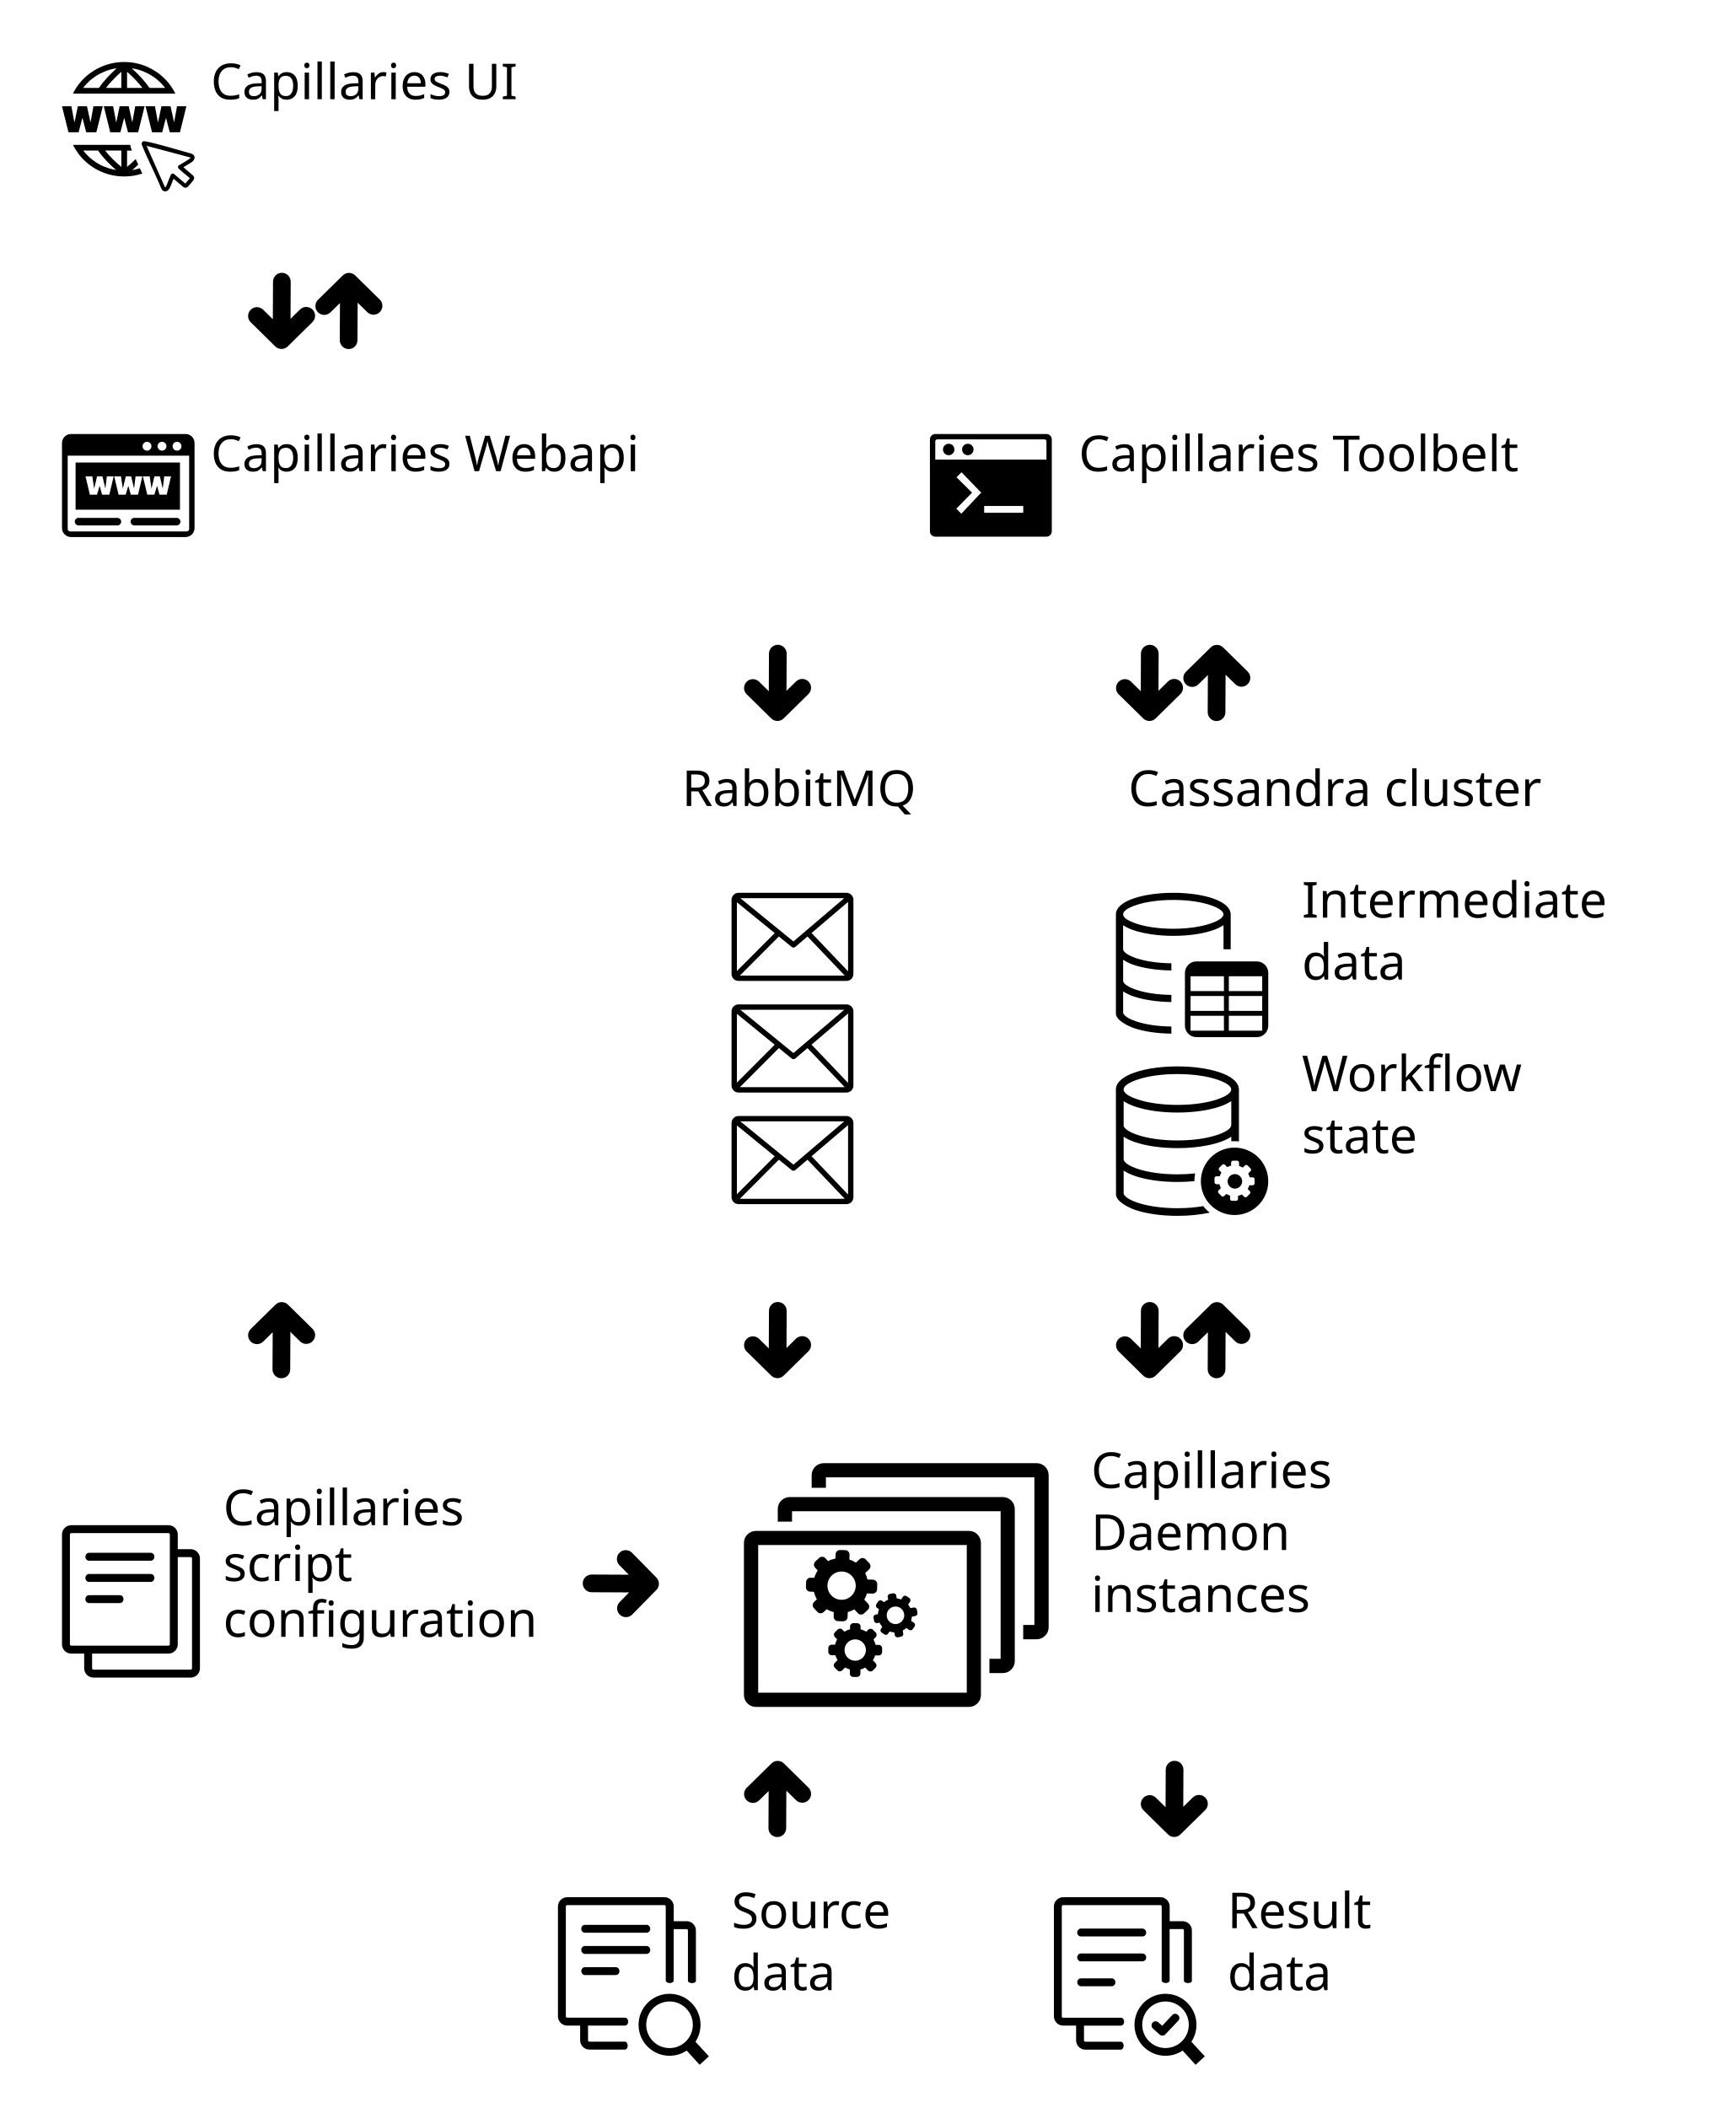
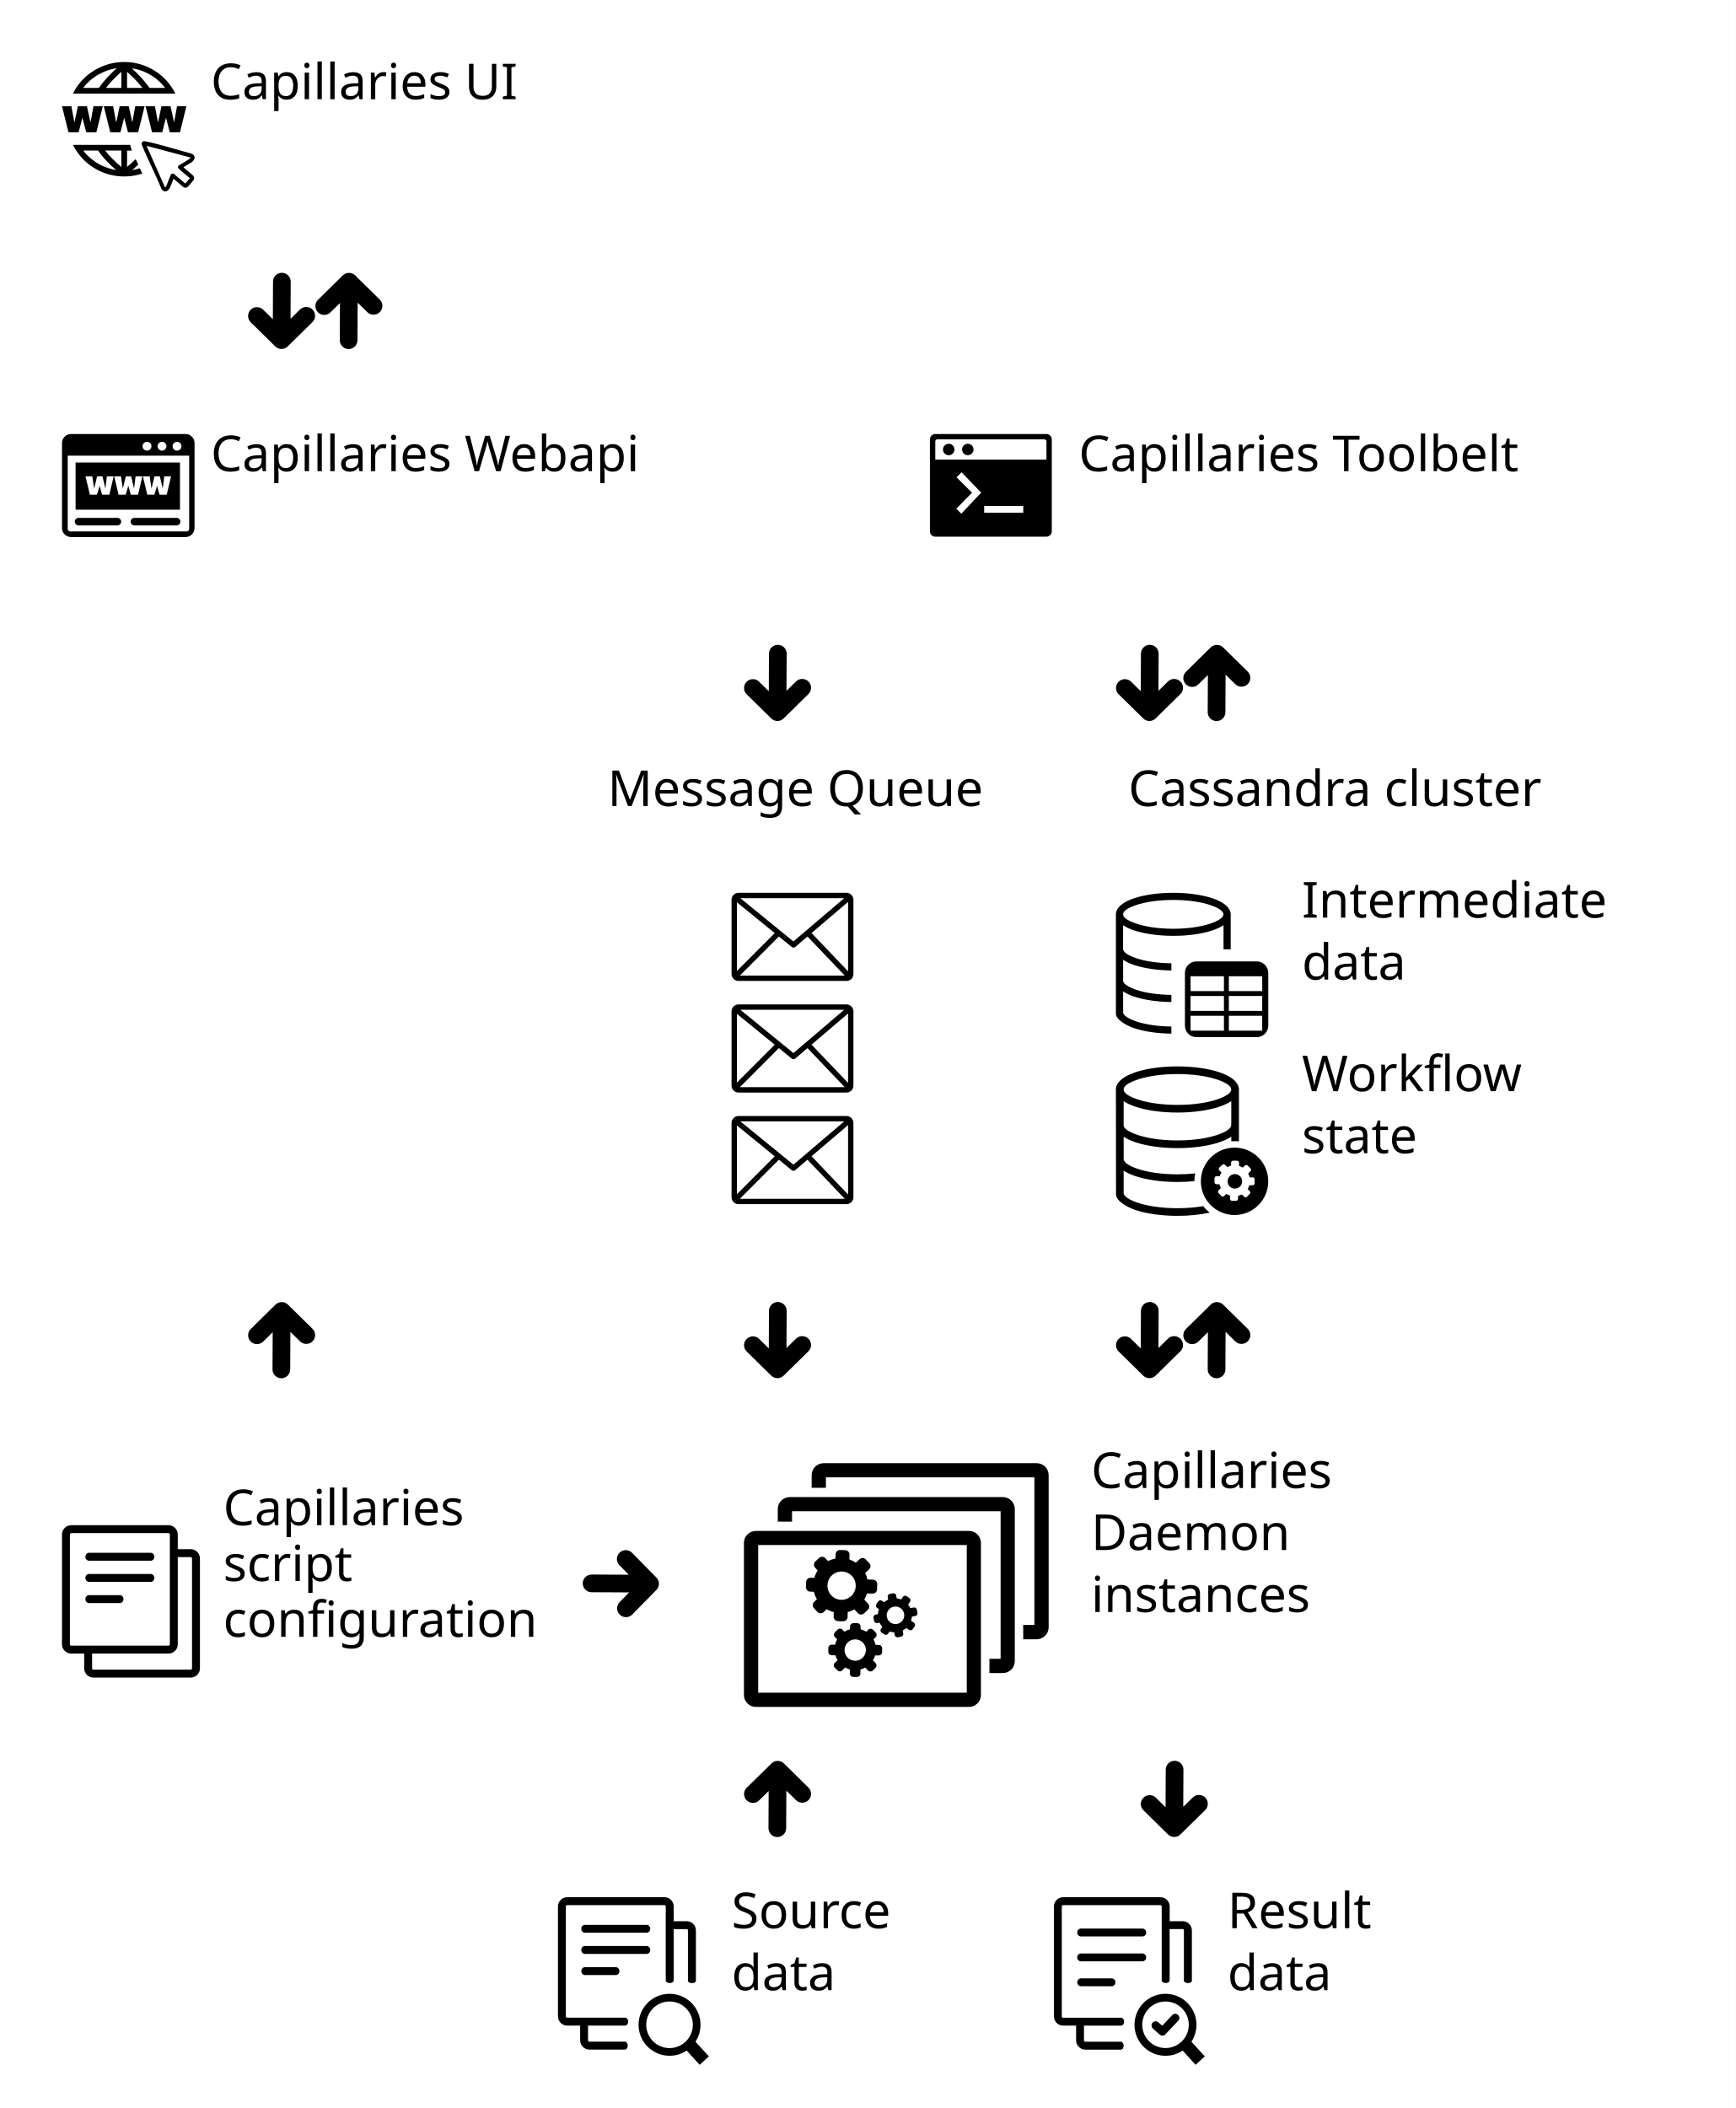
<svg xmlns="http://www.w3.org/2000/svg" xmlns:xlink="http://www.w3.org/1999/xlink" viewBox="0 0 1400 1700">
  <style>
        .small { font: 40px verdana; alignment-baseline:hanging; }
        .large { font: 80px verdana; alignment-baseline:hanging; }
        .small-bold { font: 40px verdana; font-weight:bold; alignment-baseline:hanging; }
        .small-italic { font: 40px verdana; font-style:italic; alignment-baseline:hanging; }
        .small-sans { font: 44px monospace; alignment-baseline:hanging; }
        .small-condensed { font: 42px arial; font-stretch:condensed; alignment-baseline:hanging; }
    </style>
  <defs>
    <g id="documents_search" transform="scale(1.1) translate(0,0)">
      <path d="M81.813,70.818c6.268,0,11.949,2.549,16.066,6.648c4.115,4.117,6.648,9.783,6.648,16.066c0,4.582-1.365,8.865-3.699,12.432 l9.832,10.715l-6.781,6.199l-9.484-10.432c-3.6,2.4-7.932,3.799-12.582,3.799c-6.266,0-11.949-2.549-16.064-6.648 c-4.117-4.117-6.65-9.783-6.65-16.064c0-6.268,2.551-11.949,6.65-16.066C69.863,73.35,75.531,70.818,81.813,70.818L81.813,70.818z M19.784,57.08c-1.445,0-2.649-1.308-2.649-2.89c0-1.617,1.169-2.89,2.649-2.89h22.639c1.445,0,2.649,1.308,2.649,2.89 c0,1.617-1.17,2.89-2.649,2.89H19.784L19.784,57.08z M84.879,17.582h9.496c1.859,0,3.58,0.757,4.783,1.995 c1.238,1.239,1.996,2.925,1.996,4.783v37.031c-0.203,2.121-5.41,2.148-5.85,0V24.359c0-0.275-0.104-0.516-0.275-0.688 c-0.172-0.172-0.412-0.275-0.688-0.275h-9.496v37.995c-0.506,1.924-4.838,2.213-5.814,0V6.778c0-0.275-0.104-0.516-0.275-0.688 c-0.172-0.172-0.414-0.275-0.689-0.275H6.744c-0.275,0-0.517,0.103-0.688,0.275C5.883,6.262,5.78,6.502,5.78,6.778v80.58 c0,0.275,0.103,0.516,0.275,0.688s0.413,0.275,0.688,0.275h42.53c2.929,0.301,3.017,5.365,0,5.814H22.054v10.803 c0,0.275,0.104,0.518,0.275,0.689s0.413,0.275,0.688,0.275h26.256c2.122,0.238,2.805,5.063,0,5.814H23.052 c-1.858,0-3.578-0.758-4.782-1.996c-1.239-1.238-1.996-2.924-1.996-4.783V94.135H6.778c-1.858,0-3.578-0.758-4.782-1.996 C0.757,90.9,0,89.215,0,87.357V6.778C0,4.92,0.757,3.2,1.996,1.995C3.234,0.757,4.92,0,6.778,0h71.324 c1.857,0,3.578,0.757,4.783,1.995c1.238,1.239,1.994,2.925,1.994,4.783V17.582L84.879,17.582L84.879,17.582z M19.749,26.045 c-1.445,0-2.649-1.308-2.649-2.891c0-1.617,1.17-2.89,2.649-2.89h45.278c1.445,0,2.648,1.308,2.648,2.89 c0,1.617-1.168,2.891-2.648,2.891H19.749L19.749,26.045z M19.749,41.563c-1.445,0-2.649-1.308-2.649-2.89 c0-1.617,1.17-2.89,2.649-2.89h45.278c1.445,0,2.648,1.307,2.648,2.89c0,1.617-1.168,2.89-2.648,2.89H19.749L19.749,41.563z M93.891,81.455c-3.09-3.09-7.365-5.008-12.078-5.008c-4.711,0-8.986,1.918-12.076,5.008s-5.01,7.365-5.01,12.078 c0,4.711,1.92,8.986,5.01,12.076s7.365,5.01,12.076,5.01c4.713,0,8.988-1.92,12.078-5.01s5.008-7.365,5.008-12.076 C98.898,88.82,96.98,84.545,93.891,81.455L93.891,81.455L93.891,81.455z" />
    </g>
    <g id="documents" transform="scale(1) translate(0,0)">
      <path d="M21.78,62.8c-1.61,0-2.91-1.43-2.91-3.19c0-1.76,1.3-3.19,2.91-3.19h24.91c1.61,0,2.91,1.43,2.91,3.19 c0,1.76-1.3,3.19-2.91,3.19H21.78L21.78,62.8z M93.37,19.34h10.43c2.05,0,3.92,0.84,5.27,2.19c1.35,1.35,2.19,3.22,2.19,5.27v88.62 c0,2.06-0.84,3.92-2.19,5.27c-1.35,1.35-3.22,2.19-5.27,2.19H25.35c-2.05,0-3.92-0.84-5.27-2.19c-1.35-1.35-2.19-3.21-2.19-5.27 v-11.88H7.46c-2.05,0-3.92-0.84-5.27-2.19C0.84,100,0,98.13,0,96.08V7.46C0,5.4,0.84,3.54,2.19,2.19C3.54,0.84,5.4,0,7.46,0h78.45 c2.05,0,3.92,0.84,5.27,2.19c1.35,1.35,2.19,3.22,2.19,5.27V19.34L93.37,19.34z M24.28,103.54v11.88c0,0.29,0.12,0.56,0.32,0.75 c0.2,0.2,0.46,0.32,0.75,0.32h78.45c0.29,0,0.56-0.12,0.75-0.32c0.2-0.2,0.32-0.46,0.32-0.75V26.8c0-0.29-0.12-0.56-0.32-0.75 c-0.2-0.2-0.46-0.32-0.75-0.32H93.37v70.34c0,2.05-0.84,3.92-2.19,5.27c-1.35,1.35-3.22,2.19-5.27,2.19H24.28L24.28,103.54z M85.91,6.39H7.46c-0.29,0-0.56,0.12-0.75,0.32c-0.2,0.2-0.32,0.46-0.32,0.75v88.62c0,0.29,0.12,0.56,0.32,0.75 c0.2,0.2,0.46,0.32,0.75,0.32h78.45c0.29,0,0.56-0.12,0.75-0.32c0.2-0.2,0.32-0.46,0.32-0.75V7.46c0-0.29-0.12-0.56-0.32-0.75 C86.47,6.51,86.2,6.39,85.91,6.39L85.91,6.39z M21.78,28.64c-1.61,0-2.91-1.43-2.91-3.19c0-1.76,1.3-3.19,2.91-3.19h49.81 c1.61,0,2.91,1.43,2.91,3.19c0,1.76-1.3,3.19-2.91,3.19H21.78L21.78,28.64z M21.78,45.72c-1.61,0-2.91-1.43-2.91-3.19 c0-1.76,1.3-3.19,2.91-3.19h49.81c1.61,0,2.91,1.43,2.91,3.19c0,1.76-1.3,3.19-2.91,3.19H21.78L21.78,45.72z" />
    </g>
    <g id="documents_found" transform="scale(1.1) translate(0,0)">
      <path d="M81.81,70.82a22.72,22.72,0,0,1,19,35.15l9.83,10.71-6.78,6.2L94.4,112.45A22.72,22.72,0,1,1,81.81,70.82ZM72.38,96.06a2.59,2.59,0,0,1-.32-.42,2.34,2.34,0,0,1-.25-.47,3,3,0,0,1,4.34-3.75,2,2,0,0,1,.47.35h0c.83.79,1.09,1,2,1.77l.79.71,7.37-7.85c2.73-2.8,7.08,1.31,4.36,4.18l-9,9.53-.4.42a3,3,0,0,1-4.21.19l0,0c-.2-.19-.41-.39-.63-.58L75.4,98.79c-1.2-1-1.89-1.61-3-2.73ZM19.78,65.28a2.8,2.8,0,0,1-2.64-2.89,2.74,2.74,0,0,1,2.64-2.89H42.42a2.8,2.8,0,0,1,2.65,2.89,2.76,2.76,0,0,1-2.65,2.89Zm65.1-47.7h9.5a6.66,6.66,0,0,1,4.78,2,6.73,6.73,0,0,1,2,4.78v37c-.21,2.12-5.41,2.15-5.85,0v-37a.94.94,0,0,0-1-1H84.85v38c-.51,1.93-4.84,2.21-5.82,0V6.78a1,1,0,0,0-.27-.69,1,1,0,0,0-.69-.27H6.74a1,1,0,0,0-.68.27.93.93,0,0,0-.28.69V87.36a.94.94,0,0,0,1,1H49.27c2.93.3,3,5.37,0,5.82H22.05v10.8a1,1,0,0,0,.28.69,1,1,0,0,0,.69.27H49.27c2.13.24,2.81,5.07,0,5.82H23.05a6.66,6.66,0,0,1-4.78-2,6.73,6.73,0,0,1-2-4.78V94.14H6.78a6.66,6.66,0,0,1-4.78-2,6.73,6.73,0,0,1-2-4.78V6.78A6.66,6.66,0,0,1,2,2,6.71,6.71,0,0,1,6.78,0H78.1a6.7,6.7,0,0,1,4.79,2,6.74,6.74,0,0,1,2,4.78v10.8ZM19.75,28.78a2.8,2.8,0,0,1-2.65-2.89A2.75,2.75,0,0,1,19.75,23H65a2.8,2.8,0,0,1,2.65,2.89A2.76,2.76,0,0,1,65,28.78Zm0,18.25a2.8,2.8,0,0,1-2.65-2.89,2.75,2.75,0,0,1,2.65-2.89H65a2.8,2.8,0,0,1,2.65,2.89A2.76,2.76,0,0,1,65,47ZM93.89,81.46a17.06,17.06,0,1,0,5,12.07,17,17,0,0,0-5-12.07Z" />
    </g>
    <g id="source_data">
      <text x="140" y="25" class="small">Source</text>
      <text x="140" y="75" class="small">data</text>
      <use x="0" y="0" xlink:href="#documents_search" />
    </g>
    <g id="cfg_data">
      <text x="130" y="0" class="small">Capillaries</text>
      <text x="130" y="45" class="small">script</text>
      <text x="130" y="90" class="small">configuration</text>
      <use x="0" y="0" xlink:href="#documents" />
    </g>
    <g id="final_data">
      <text x="140" y="25" class="small">Result</text>
      <text x="140" y="75" class="small">data</text>
      <use x="0" y="0" xlink:href="#documents_found" />
    </g>
    <g id="cogs" transform="scale(.2,.2) translate(0,0)">
      <path fill-rule="evenodd" d="m307.28 396.06-.09 15.75c-.04 7.37-6.06 13.36-13.41 13.34l-14.62-.07c-2.17 7.14-5.24 13.89-9.14 20.08l10.77 10.88c5.19 5.24 5.16 13.75-.05 18.94l-11.18 11.1c-5.26 5.17-13.77 5.14-18.96-.1L239 474.29a83.026 83.026 0 0 1-19.32 7.57l-.09 16.81c-.03 7.35-6.07 13.36-13.45 13.32l-15.74-.06c-7.35-.02-13.36-6.09-13.32-13.45l.06-16.96a84.247 84.247 0 0 1-19.08-7.8l-11.91 11.81c-5.2 5.19-13.72 5.16-18.91-.08l-11.09-11.2c-5.19-5.21-5.16-13.72.06-18.91l11.28-11.15a83.952 83.952 0 0 1-8.8-19.79l-15.15-.07c-7.37-.03-13.38-6.1-13.34-13.45l.08-15.74c.04-7.38 6.07-13.39 13.42-13.35l13.73.06a82.18 82.18 0 0 1 8.36-21.77l-9.11-9.18c-5.19-5.21-5.15-13.76.07-18.95l11.18-11.06c5.25-5.19 13.75-5.16 18.94.07l8.3 8.38c6.95-4.31 14.59-7.57 22.66-9.7l.06-11.39c.03-7.35 6.09-13.34 13.44-13.31l15.75.07c7.36.02 13.36 6.08 13.33 13.44l-.04 11.21c8.14 2.13 15.81 5.5 22.79 9.83l8.17-8.1c5.21-5.15 13.72-5.12 18.91.1l11.08 11.18c5.19 5.22 5.16 13.77-.05 18.94l-8.83 8.72c3.8 6.87 6.65 14.35 8.38 22.24l13.11.06c7.38.04 13.39 6.06 13.35 13.43zM145.58 86.79c31.46.98 56.18 27.28 55.18 58.79-.96 31.46-27.28 56.18-58.77 55.22-31.46-1-56.19-27.32-55.2-58.81.98-31.46 27.28-56.2 58.79-55.2zm96.28 316.88c-.1 23.79-19.51 43.04-43.3 42.9-23.84-.1-43.06-19.47-42.94-43.27.09-23.84 19.51-43.04 43.3-42.94 23.83.09 43.05 19.48 42.94 43.31zm112.82-175.21c19.22-3.55 37.65 9.13 41.21 28.35 3.57 19.2-9.15 37.65-28.35 41.24-19.22 3.54-37.66-9.15-41.21-28.36-3.54-19.22 9.15-37.69 28.35-41.23zM137.87.01l20.82.67c9.71.31 17.44 8.51 17.12 18.25l-.59 19.26c9.36 3.14 18.16 7.48 26.21 12.85l14.79-13.88c7.1-6.67 18.36-6.32 25.01.78l14.27 15.18c6.69 7.09 6.31 18.38-.78 25.04l-15.87 14.9c4.11 8.1 7.29 16.77 9.33 25.85l22.21.7c9.75.3 17.45 8.51 17.17 18.26l-.67 20.82c-.31 9.71-8.51 17.44-18.26 17.12l-22.44-.68c-2.63 8.82-6.34 17.18-10.96 24.92l15.18 16.17c6.66 7.1 6.32 18.36-.78 25.01l-15.18 14.27c-7.1 6.66-18.38 6.31-25.05-.78l-14.33-15.27c-8.23 4.71-17.11 8.42-26.48 10.9l-.63 20.04c-.31 9.75-8.51 17.45-18.26 17.17l-20.79-.67c-9.75-.31-17.47-8.51-17.17-18.26l.58-18.1a110.615 110.615 0 0 1-28.51-11.84l-12.47 11.72c-7.07 6.66-18.35 6.32-25.02-.78l-14.25-15.18c-6.66-7.1-6.32-18.35.78-25.05l11.37-10.68a108.9 108.9 0 0 1-12-30.29l-15.06-.47C7.43 167.65-.27 159.45.01 149.7l.67-20.83c.31-9.71 8.51-17.43 18.25-17.13l14.83.48c3.11-10.71 7.8-20.74 13.79-29.82L37.16 71.34c-6.67-7.07-6.32-18.35.78-25.02l15.18-14.25c7.09-6.66 18.35-6.32 25.04.78l11.21 11.94c9.24-4.77 19.21-8.27 29.7-10.28l.54-17.35c.3-9.73 8.51-17.43 18.26-17.15zm200.67 176.87 12.74-2.35c5.94-1.1 11.68 2.86 12.78 8.8l2.17 11.78c6.09.66 12 2.13 17.6 4.31l7.12-10.38c3.43-4.96 10.28-6.22 15.27-2.8l10.66 7.32c4.96 3.43 6.22 10.28 2.83 15.27l-7.67 11.13c3.58 4.37 6.64 9.21 9.05 14.42l13.57-2.51c5.94-1.1 11.7 2.89 12.8 8.83l2.36 12.69c1.09 5.94-2.86 11.69-8.8 12.79l-13.71 2.55a67.108 67.108 0 0 1-3.36 16.55l11.35 7.8c4.96 3.43 6.25 10.31 2.82 15.27l-7.32 10.66c-3.42 4.96-10.31 6.24-15.27 2.83l-10.72-7.37c-4.36 3.94-9.27 7.32-14.61 10.1l2.27 12.22c1.09 5.94-2.87 11.73-8.8 12.81l-12.73 2.36c-5.9 1.1-11.69-2.86-12.79-8.83l-2.03-11.03a67.976 67.976 0 0 1-18.83-3.42l-6.02 8.73c-3.41 5-10.28 6.25-15.28 2.84l-10.65-7.32c-4.97-3.44-6.26-10.28-2.83-15.28l5.49-7.97a68.21 68.21 0 0 1-11.28-16.78l-9.16 1.69c-5.94 1.1-11.7-2.86-12.8-8.8l-2.36-12.69c-1.09-5.94 2.86-11.72 8.8-12.82l9.05-1.67c.47-6.88 2.01-13.57 4.43-19.86l-7.76-5.34c-4.97-3.42-6.25-10.31-2.82-15.27l7.32-10.64c3.42-5.01 10.31-6.26 15.27-2.84l8.38 5.75c4.97-4.09 10.56-7.55 16.63-10.15l-1.96-10.56c-1.1-5.97 2.86-11.71 8.8-12.82z" />
    </g>
    <g id="layers" transform="scale(2,2) translate(0,0)">
      <path d="M4.84,27.31H90.76a4.77,4.77,0,0,1,3.4,1.41,4.84,4.84,0,0,1,1.41,3.4V93.47a4.75,4.75,0,0,1-1.41,3.39,1.36,1.36,0,0,1-.25.22,4.67,4.67,0,0,1-3.18,1.19H4.81A4.81,4.81,0,0,1,0,93.47V32.12a4.77,4.77,0,0,1,1.41-3.4,4.83,4.83,0,0,1,3.4-1.41Z M89.86,33H5.75V92.53H89.86V33Z" />
      <path d="M32.15,0h85.92a4.77,4.77,0,0,1,3.4,1.41,4.84,4.84,0,0,1,1.41,3.4V66.16a4.75,4.75,0,0,1-1.41,3.39,1.09,1.09,0,0,1-.25.22A4.67,4.67,0,0,1,118,71h-5.38V65.22h4.51V5.71H33.06v4.2H27.31V4.81a4.77,4.77,0,0,1,1.41-3.4A4.84,4.84,0,0,1,32.12,0Z" />
      <path d="M18.5,13.66h85.92a4.75,4.75,0,0,1,3.39,1.41,4.8,4.8,0,0,1,1.41,3.39V79.81a4.77,4.77,0,0,1-1.41,3.4,1.4,1.4,0,0,1-.25.22,4.67,4.67,0,0,1-3.18,1.19H99V78.88h4.51V19.37H19.4v4.2H13.65V18.46a4.81,4.81,0,0,1,4.81-4.8Z" />
    </g>
    <g id="instances">
      <text x="330" y="50" class="small">Capillaries</text>
      <text x="330" y="100" class="small">Daemon</text>
      <text x="330" y="150" class="small">instances</text>
      <use x="50" y="30" xlink:href="#layers" />
      <use x="100" y="100" xlink:href="#cogs" />
    </g>
    <g id="envelope" transform="scale(.8,.8) translate(0,0)">
      <path d="M7.048,0h108.784c1.939,0,3.701,0.794,4.977,2.069c1.277,1.277,2.07,3.042,2.07,4.979v74.759 c0,1.461-0.451,2.822-1.221,3.951c-0.141,0.365-0.361,0.705-0.662,0.994c-0.201,0.189-0.422,0.344-0.656,0.461 c-1.225,1.021-2.799,1.643-4.508,1.643H7.048c-1.937,0-3.701-0.793-4.979-2.07C0.794,85.51,0,83.748,0,81.807V7.048 c0-1.941,0.792-3.704,2.068-4.979C3.344,0.792,5.107,0,7.048,0L7.048,0z M5.406,78.842l38.124-38.22L5.406,9.538V78.842 L5.406,78.842z M47.729,44.045L8.424,83.449h105.701L76.563,44.051L64.18,54.602l0,0c-0.971,0.83-2.425,0.877-3.453,0.043 L47.729,44.045L47.729,44.045z M80.674,40.549l36.799,38.598V9.198L80.674,40.549L80.674,40.549z M8.867,5.406l53.521,43.639 l51.223-43.639H8.867L8.867,5.406z" />
    </g>
    <g id="queue">
-       <text x="0" y="0" class="small">RabbitMQ</text>
+       <text x="-60" y="0" class="small">Message Queue</text>
      <use x="40" y="70" xlink:href="#envelope" />
      <use x="40" y="160" xlink:href="#envelope" />
      <use x="40" y="250" xlink:href="#envelope" />
    </g>
    <g id="db_inter" transform="scale(1,1) translate(0,0)">
      <path fill-rule="evenodd" d="M16.49,24.88C24.05,27.41,34.57,29,46.26,29S68.48,27.41,76,24.88c6.63-2.22,10.73-4.9,10.73-7.52S82.67,12.06,76,9.84C68.48,7.33,58,5.75,46.27,5.75S24.06,7.33,16.49,9.84c-14.06,4.7-14.46,10.21,0,15ZM64.91,55.34h48.73a9.27,9.27,0,0,1,9.24,9.24v42.58a9.27,9.27,0,0,1-9.24,9.25H64.91a9.27,9.27,0,0,1-9.24-9.25V64.58a9.27,9.27,0,0,1,9.24-9.24ZM91.09,99.18H118v12H91.09v-12Zm-30.89,0H87.13v12H60.2v-12Zm0-31.89H87.13v12H60.2v-12Zm0,15.94H87.13v12H60.2v-12ZM91.09,67.29H118v12H91.09v-12Zm0,15.94H118v12H91.09v-12ZM5.82,45.77c.52,2.45,4.5,4.91,10.68,7,7.22,2.42,17.16,3.95,28.24,4.08v5.77c-11.67-.13-22.25-1.78-30.05-4.39A35.86,35.86,0,0,1,5.84,54V71.27c.52,2.45,4.5,4.91,10.68,7,7.22,2.4,17.15,3.94,28.22,4.07v5.75c-11.67-.14-22.25-1.78-30.05-4.4A36.08,36.08,0,0,1,5.83,79.5V96.75c.52,2.45,4.51,4.91,10.68,7,7.22,2.41,17.16,4,28.23,4.08v5.75c-11.67-.13-22.24-1.78-30-4.4C10.4,107.72,0,103,0,97.38V95.55C0,69.86,0,43.06,0,17.41c0-5.43,5.61-10,14.66-13C22.82,1.68,34,0,46.27,0S69.7,1.68,77.87,4.41s13.64,6.78,14.55,11.53a3,3,0,0,1,.16,1v28.6H86.8V26.09a36.69,36.69,0,0,1-8.93,4.22c-8.15,2.75-19.31,4.41-31.58,4.41S22.83,33,14.66,30.31A36.26,36.26,0,0,1,5.8,26.14V45.77Z" />
    </g>
    <g id="db_wf" transform="scale(1,1) translate(0,0)">
      <path fill-rule="evenodd" d="M95.7,65.5c15.01,0,27.18,12.17,27.18,27.18c0,15.01-12.17,27.18-27.18,27.18 c-15.01,0-27.18-12.17-27.18-27.18C68.52,77.67,80.69,65.5,95.7,65.5L95.7,65.5z M95.96,86.85c3.24,0,5.86,2.63,5.86,5.86 s-2.63,5.86-5.86,5.86s-5.86-2.63-5.86-5.86S92.72,86.85,95.96,86.85L95.96,86.85z M106.25,79.94l2.32,2.32 c0.61,0.61,0.61,1.61,0,2.22l-1.87,1.87c0.52,0.97,0.91,2.02,1.16,3.09h2.42c0.87,0,1.57,0.71,1.57,1.57v3.28 c0,0.86-0.71,1.57-1.57,1.57h-2.64c-0.32,1.06-0.78,2.07-1.37,3l1.71,1.71c0.61,0.61,0.61,1.61,0,2.22l-2.32,2.32 c-0.61,0.61-1.61,0.61-2.22,0l-1.87-1.87c-0.97,0.52-2.02,0.92-3.09,1.16v2.42c0,0.86-0.71,1.57-1.57,1.57l-3.28,0 c-0.86,0-1.57-0.71-1.57-1.57v-2.64c-1.06-0.32-2.07-0.78-3-1.37l-1.71,1.71c-0.61,0.61-1.61,0.61-2.22,0l-2.32-2.32 c-0.61-0.61-0.61-1.61,0-2.22l1.87-1.87c-0.52-0.97-0.91-2.02-1.16-3.09l-2.42,0c-0.86,0-1.57-0.71-1.57-1.57v-3.28 c0-0.86,0.71-1.57,1.57-1.57h2.64c0.32-1.06,0.78-2.07,1.37-3.01l-1.71-1.71c-0.61-0.61-0.61-1.61,0-2.22l2.32-2.32 c0.61-0.61,1.61-0.61,2.22,0l1.87,1.87c0.96-0.52,2-0.91,3.09-1.16v-2.42c0-0.86,0.71-1.57,1.57-1.57h3.28 c0.86,0,1.57,0.71,1.57,1.57v2.64c1.06,0.32,2.07,0.78,3.01,1.37l1.71-1.71C104.64,79.33,105.64,79.33,106.25,79.94L106.25,79.94 L106.25,79.94z M17.69,26.67c8.1,2.71,19.38,4.38,31.91,4.38c12.53,0,23.81-1.67,31.91-4.38c7.11-2.37,11.51-5.25,11.51-8.06 c0-2.81-4.4-5.69-11.51-8.06c-8.1-2.7-19.38-4.38-31.91-4.38c-12.53,0-23.81,1.67-31.91,4.38C2.6,15.59,2.18,21.5,17.69,26.67 L17.69,26.67z M6.24,47.86c0.56,2.62,4.83,5.26,11.45,7.47c8.1,2.71,19.38,4.38,31.91,4.38s23.81-1.67,31.91-4.38 c7.11-2.37,11.51-5.25,11.51-8.06h0.03v-19.3c-2.53,1.73-5.78,3.26-9.59,4.53c-8.73,2.91-20.71,4.72-33.86,4.72 c-13.16,0-25.13-1.8-33.86-4.72c-3.77-1.26-6.98-2.76-9.49-4.47V47.86L6.24,47.86z M63.3,92.54c-4.35,0.44-8.95,0.67-13.7,0.67 c-13.16,0-25.13-1.8-33.86-4.72c-3.77-1.26-6.98-2.76-9.49-4.47v18.49c0.56,2.62,4.83,5.26,11.45,7.47 c8.1,2.7,19.38,4.38,31.91,4.38c7.52,0,14.58-0.6,20.78-1.67c1.56,1.94,3.33,3.7,5.29,5.24c-7.53,1.65-16.49,2.6-26.07,2.6 c-13.16,0-25.13-1.8-33.86-4.72c-4.6-1.54-15.67-6.58-15.67-12.62c0-0.71,0-1.3,0-1.98C0.06,73.69,0,46.15,0,18.61 c0-5.76,6.01-10.65,15.73-13.9C24.46,1.8,36.44,0,49.6,0c13.16,0,25.13,1.8,33.86,4.72c8.85,2.95,14.62,7.27,15.59,12.37 c0.12,0.32,0.18,0.67,0.18,1.04v42.37c-1.2-0.14-2.42-0.21-3.66-0.21c-0.85,0-1.68,0.03-2.51,0.1v-3.74 c-2.53,1.73-5.78,3.26-9.59,4.53c-8.73,2.91-20.71,4.72-33.86,4.72c-13.16,0-25.13-1.8-33.86-4.72c-3.77-1.26-6.98-2.76-9.49-4.47 v18.49c0.56,2.62,4.83,5.26,11.45,7.47c8.1,2.7,19.38,4.38,31.91,4.38c5.01,0,9.82-0.27,14.31-0.76 C63.51,88.3,63.3,90.4,63.3,92.54L63.3,92.54z" />
    </g>
    <g id="intermediate_db">
      <text x="150" y="20" class="small">Intermediate</text>
      <text x="150" y="70" class="small">data</text>
      <use x="0" y="0" xlink:href="#db_inter" />
    </g>
    <g id="wf_db">
      <text x="150" y="20" class="small">Workflow</text>
      <text x="150" y="70" class="small">state</text>
      <use x="0" y="0" xlink:href="#db_wf" />
    </g>
    <g id="cassandra">
      <text x="10" y="0" class="small">Cassandra cluster</text>
      <use x="0" y="70" xlink:href="#intermediate_db" />
      <use x="0" y="210" xlink:href="#wf_db" />
    </g>
    <g id="cmdline" transform="scale(0.8) translate(0,0)">
      <path style="fill-rule:evenodd;clip-rule:evenodd;" d="M5.47,0h111.93c3.01,0,5.47,2.46,5.47,5.47v92.58c0,3.01-2.46,5.47-5.47,5.47H5.47 c-3.01,0-5.47-2.46-5.47-5.47V5.47C0,2.46,2.46,0,5.47,0L5.47,0z M31.84,38.55l17.79,18.42l2.14,2.13l-2.12,2.16L31.68,80.31 l-5.07-5l15.85-16.15L26.81,43.6L31.84,38.55L31.84,38.55z M94.1,79.41H54.69v-6.84H94.1V79.41L94.1,79.41z M38.19,9.83 c3.19,0,5.78,2.59,5.78,5.78s-2.59,5.78-5.78,5.78c-3.19,0-5.78-2.59-5.78-5.78S35,9.83,38.19,9.83L38.19,9.83z M18.95,9.83 c3.19,0,5.78,2.59,5.78,5.78s-2.59,5.78-5.78,5.78c-3.19,0-5.78-2.59-5.78-5.78S15.75,9.83,18.95,9.83L18.95,9.83z M7.49,5.41 h107.91c1.15,0,2.09,0.94,2.09,2.09v18.32H5.4V7.5C5.4,6.35,6.34,5.41,7.49,5.41L7.49,5.41z" />
    </g>
    <g id="toolbelt">
      <text x="120" y="30" class="small">Capillaries Toolbelt</text>
      <use x="0" y="0" xlink:href="#cmdline" />
    </g>
    <g id="webservice" transform="scale(0.87) translate(0,0)">
      <path style="fill-rule:evenodd;clip-rule:evenodd;" d="M12.6,26.42h96.77V70.15H12.6V26.42ZM25.85,56.24l-4.06-17h6.3L29.82,50.6l2.7-11.33h5L40.21,50.6l1.38-11.33h6.3l-4,17H37.18L34.89,48l-2.43,8.22Zm26.6,0-4.06-17h6.3L56.42,50.6l2.71-11.33h5L66.81,50.6l1.38-11.33h6.3l-4,17H63.79L61.49,48l-2.43,8.22Zm26.6,0L75,39.27h6.3L83,50.6l2.71-11.33h5L93.41,50.6l1.38-11.33h6.3l-4,17H90.39L88.09,48l-2.43,8.22ZM8.32,0H114.56a8.34,8.34,0,0,1,8.32,8.32V87.19a8.35,8.35,0,0,1-8.32,8.32H8.32A8.34,8.34,0,0,1,0,87.19V8.32A8.34,8.34,0,0,1,8.32,0ZM118,20.1H5.29V88a2.29,2.29,0,0,0,2.3,2.3h108a2.29,2.29,0,0,0,2.3-2.3V20.1ZM106.64,7.22a4.11,4.11,0,1,1-4.11,4.11,4.11,4.11,0,0,1,4.11-4.11Zm-27.84,0a4.11,4.11,0,1,1-4.11,4.11A4.11,4.11,0,0,1,78.8,7.22Zm13.92,0a4.11,4.11,0,1,1-4.11,4.11,4.11,4.11,0,0,1,4.11-4.11ZM66.87,84.74a3.51,3.51,0,0,1,0-7h39.65a3.51,3.51,0,0,1,0,7ZM15,84.74a3.52,3.52,0,0,1,0-7H51.72a3.52,3.52,0,0,1,0,7Z" />
    </g>
    <g id="webapi">
      <text x="120" y="30" class="small">Capillaries Webapi</text>
      <use x="0" y="0" xlink:href="#webservice" />
    </g>
    <g id="www" transform="scale(0.87) translate(0,0)">
      <path d="M70.63,95.17q-2.62,2.52-5.56,5l.54-.09,1.69-.3h0a46.44,46.44,0,0,0,4.54-1.16l.34-.1,1.07,2.29,1.2,2.58-1.07.34a51.79,51.79,0,0,1-5.08,1.3q-2.58.53-5.25.79c-1.78.17-3.59.26-5.42.26s-3.62-.09-5.4-.26-3.52-.44-5.25-.79a47.41,47.41,0,0,1-5-1.26A51.35,51.35,0,0,1,37.13,102L37,102l-.09-.06q-2.34-1-4.55-2.21c-1.53-.82-3-1.72-4.44-2.67a45.3,45.3,0,0,1-4-3c-1.33-1.09-2.59-2.24-3.8-3.44v0a46.1,46.1,0,0,1-3.4-3.73,49.84,49.84,0,0,1-3-4.08A51.23,51.23,0,0,1,11,78.4c-.29-.53-.57-1.07-.84-1.61H63.36a13.65,13.65,0,0,0,.6,3c.09.27.18.55.29.82l.62,1.52H60.33V97.24c2.88-2.4,5.54-4.81,8-7.23.77,1.72,1.56,3.44,2.35,5.16ZM6,65.14,0,41H8.68l2.76,14.72h.19L14.71,41h8.43l3.21,14.59h.18L29.18,41h8.67l-6,24.15H22.45l-3.4-13H18.8l-3.39,13Zm38.73,0L38.74,41h8.67l2.77,14.72h.19L53.45,41h8.43l3.21,14.59h.18L67.91,41h8.68l-6,24.15H61.18l-3.39-13h-.25l-3.4,13Zm38.74,0L77.48,41h8.67l2.77,14.72h.18L92.19,41h8.43l3.21,14.59H104L106.65,41h8.68l-6,24.15H99.92l-3.39-13h-.25l-3.4,13Zm33.12,50.49a3.12,3.12,0,0,1-.9.61l0,0a3.32,3.32,0,0,1-1.05.27,3.2,3.2,0,0,1-1.23-.14,3.09,3.09,0,0,1-1.08-.59l-8.91-7.56-3,7.51a10.46,10.46,0,0,1-.91,1.73,7.39,7.39,0,0,1-1.16,1.35,3.67,3.67,0,0,1-5.76-.63,7.05,7.05,0,0,1-.71-1.25C86.51,103.51,79.32,90.13,74,76.68a2.39,2.39,0,0,1,2.65-3.25c12.89,2.39,29.58,7.83,42.69,11.31,4.07,1.07,4.73,4.66,1.72,7.44a9,9,0,0,1-1.56,1.17c-2.31,1.31-4.65,2.82-6.93,4.21l8.87,7.6a3.2,3.2,0,0,1,.76,1l0,.06a3,3,0,0,1,.3,1.13v0a3.6,3.6,0,0,1-.13,1.18,3.56,3.56,0,0,1-.55,1.08,71.32,71.32,0,0,1-5.17,6Zm-2.29-2.95,4.29-5c-1.89-1.63-9.95-7.91-10.83-9.43a1.84,1.84,0,0,1,.65-2.49c2.8-1.56,6.42-3.74,9.08-5.52a6.18,6.18,0,0,0,.94-.68,3.47,3.47,0,0,0,.58-.67l.12-.23-.24-.14a3.51,3.51,0,0,0-.58-.2L78.42,77.71l16.76,37.76a4.08,4.08,0,0,0,.29.53l.17.22.21-.15a3.06,3.06,0,0,0,.57-.68,5.72,5.72,0,0,0,.52-1c1.26-3.08,2.68-7.28,4.15-10.12l.18-.25a1.83,1.83,0,0,1,2.58-.21l10.49,8.89ZM50.29,100.2a112.82,112.82,0,0,1-9.15-8.66,81.1,81.1,0,0,1-7.72-9.45H19.74c.56.75,1.15,1.47,1.76,2.17.76.88,1.56,1.74,2.39,2.57q1.63,1.64,3.38,3.06a44.79,44.79,0,0,0,3.65,2.71A44.28,44.28,0,0,0,34.86,95q2,1.11,4.26,2l.08,0,.06,0c1.41.59,2.85,1.12,4.31,1.57a42.08,42.08,0,0,0,4.52,1.14c.56.11,1.13.21,1.69.3l.51.08ZM19.68,24H34.21a91.67,91.67,0,0,1,7.58-9.41,123.79,123.79,0,0,1,8.9-8.8l-.77.11c-.63.1-1.25.21-1.86.34h0a46.11,46.11,0,0,0-4.56,1.16,41.55,41.55,0,0,0-4.4,1.63q-2.21.94-4.24,2t-4,2.38a44.79,44.79,0,0,0-3.65,2.71c-1.17.95-2.29,2-3.38,3.06-.83.83-1.63,1.69-2.39,2.57-.62.71-1.22,1.44-1.79,2.2Zm45-18.17q4.89,4.39,8.87,8.76A90.07,90.07,0,0,1,81.12,24h14.5c-.56-.74-1.15-1.47-1.76-2.17-.75-.87-1.56-1.73-2.4-2.57q-1.63-1.63-3.37-3.06a44.2,44.2,0,0,0-3.65-2.71q-1.89-1.27-3.94-2.38T76.24,9.09L76.15,9l0,0c-1.42-.59-2.86-1.12-4.32-1.57A42.69,42.69,0,0,0,67.27,6.3h0C66.63,6.17,66,6.06,65.39,6l-.7-.11ZM47,1.05Q49.58.52,52.25.26C54,.09,55.84,0,57.66,0s3.62.09,5.41.26,3.52.44,5.25.79a48.07,48.07,0,0,1,5,1.27A51.27,51.27,0,0,1,78.2,4.09l.11,0,.09.05Q80.74,5.2,83,6.4h0c1.52.83,3,1.72,4.42,2.66a46.8,46.8,0,0,1,4,3q2,1.63,3.79,3.44l0,0a47.85,47.85,0,0,1,3.4,3.73,49.84,49.84,0,0,1,3,4.08c1,1.42,1.84,2.88,2.66,4.39.29.53.57,1.07.84,1.61h-95c.28-.54.56-1.09.85-1.62.82-1.51,1.71-3,2.64-4.38s1.93-2.74,3-4,2.24-2.6,3.44-3.8l0,0a49.93,49.93,0,0,1,3.73-3.4,50.63,50.63,0,0,1,4.09-3c1.41-1,2.88-1.84,4.38-2.65S35.39,4.85,37,4.17a48.92,48.92,0,0,1,5-1.82A51.79,51.79,0,0,1,47,1.05ZM60.33,9.11V24H74.56a95,95,0,0,0-6.37-7.4q-3.57-3.73-7.86-7.52ZM55,97.24V82.09H40a82.53,82.53,0,0,0,6.67,7.56A112.06,112.06,0,0,0,55,97.24ZM55,24V9.11q-4.29,3.78-7.86,7.52A95,95,0,0,0,40.77,24Z" />
    </g>
    <g id="ui">
      <text x="120" y="30" class="small">Capillaries UI</text>
      <use x="0" y="0" xlink:href="#www" />
    </g>
    <g id="arrow_right" transform="scale(.5,.5)">
      <path d="M58.94,24.28a14.27,14.27,0,0,1,20.35-20l39.49,40.16a14.28,14.28,0,0,1,0,20L80.09,103.79a14.27,14.27,0,1,1-20.35-20L74.82,68.41l-60.67-.29a14.27,14.27,0,0,1,.24-28.54l59.85.28L58.94,24.28Z" />
    </g>
    <g id="arrow_left" transform="rotate(180) translate(-61.5,-54.25)">
      <use x="0" y="0" xlink:href="#arrow_right" />
    </g>
    <g id="arrow_down" transform="rotate(90) translate(0,-54.25)">
      <use x="0" y="0" xlink:href="#arrow_right" />
    </g>
    <g id="arrow_up" transform="rotate(270) translate(-61.5,0)">
      <use x="0" y="0" xlink:href="#arrow_right" />
    </g>
    <g id="arrow_down_up">
      <use x="0" y="0" xlink:href="#arrow_down" />
      <use x="54.25" y="0" xlink:href="#arrow_up" />
    </g>
  </defs>
  <rect fill="white" x="0" y="0" width="1400" height="1700" />
  <use x="50" y="50" xlink:href="#ui" />
  <use x="200" y="220" xlink:href="#arrow_down_up" />
  <use x="50" y="350" xlink:href="#webapi" />
  <use x="750" y="350" xlink:href="#toolbelt" />
  <use x="200" y="1050" xlink:href="#arrow_up" />
  <use x="600" y="520" xlink:href="#arrow_down" />
  <use x="900" y="520" xlink:href="#arrow_down_up" />
  <use x="550" y="650" xlink:href="#queue" />
  <use x="900" y="650" xlink:href="#cassandra" />
  <use x="600" y="1050" xlink:href="#arrow_down" />
  <use x="900" y="1050" xlink:href="#arrow_down_up" />
  <use x="50" y="1230" xlink:href="#cfg_data" />
  <use x="470" y="1250" xlink:href="#arrow_right" />
  <use x="550" y="1150" xlink:href="#instances" />
  <use x="600" y="1420" xlink:href="#arrow_up" />
  <use x="920" y="1420" xlink:href="#arrow_down" />
  <use x="450" y="1530" xlink:href="#source_data" />
  <use x="850" y="1530" xlink:href="#final_data" />
</svg>
